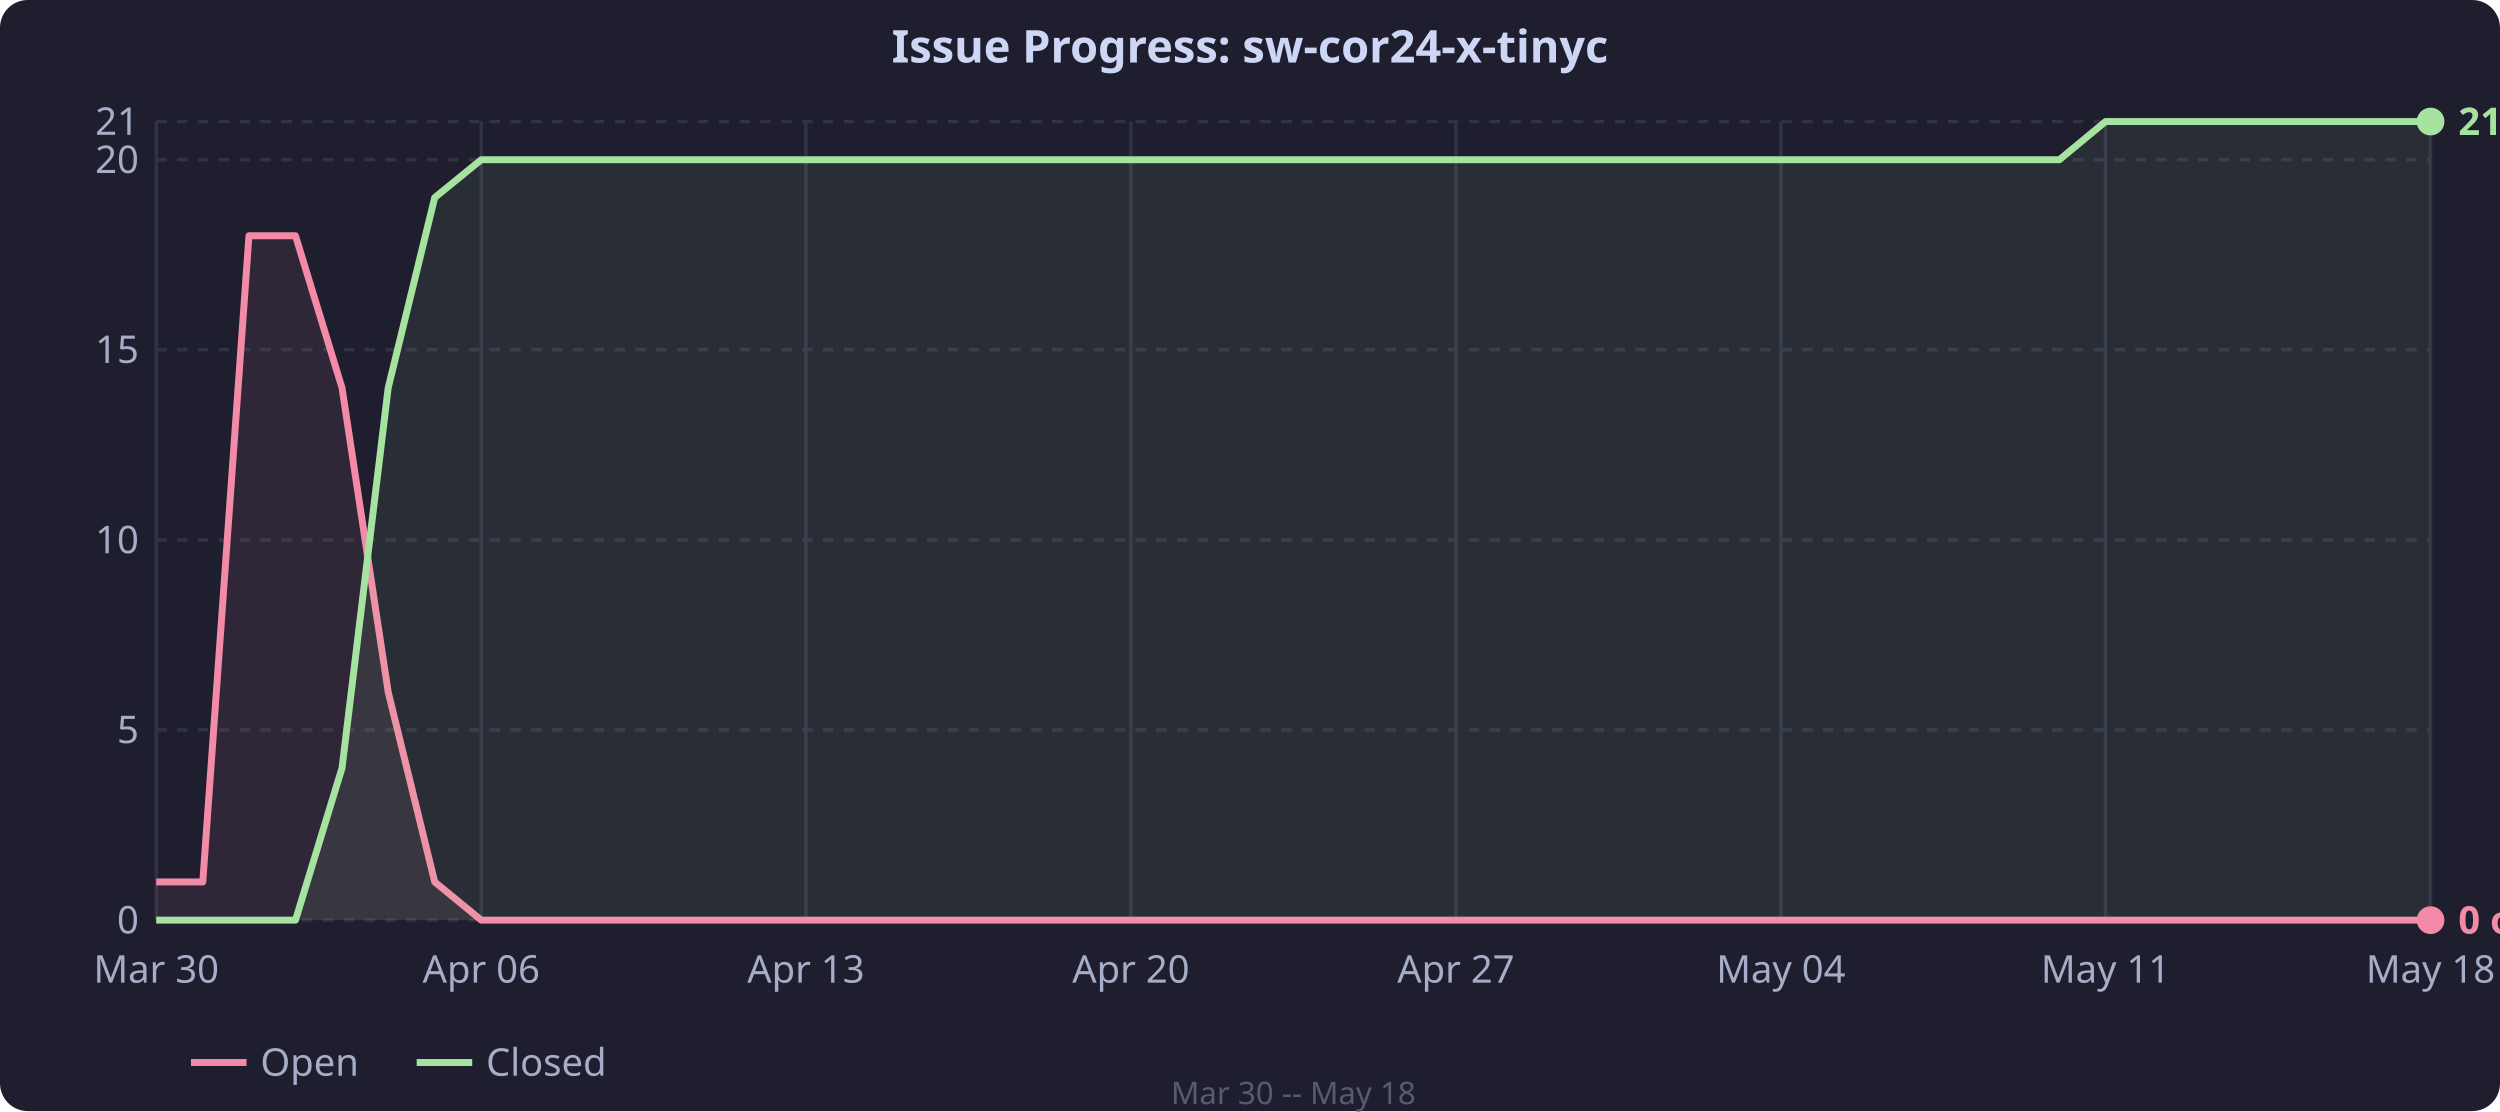
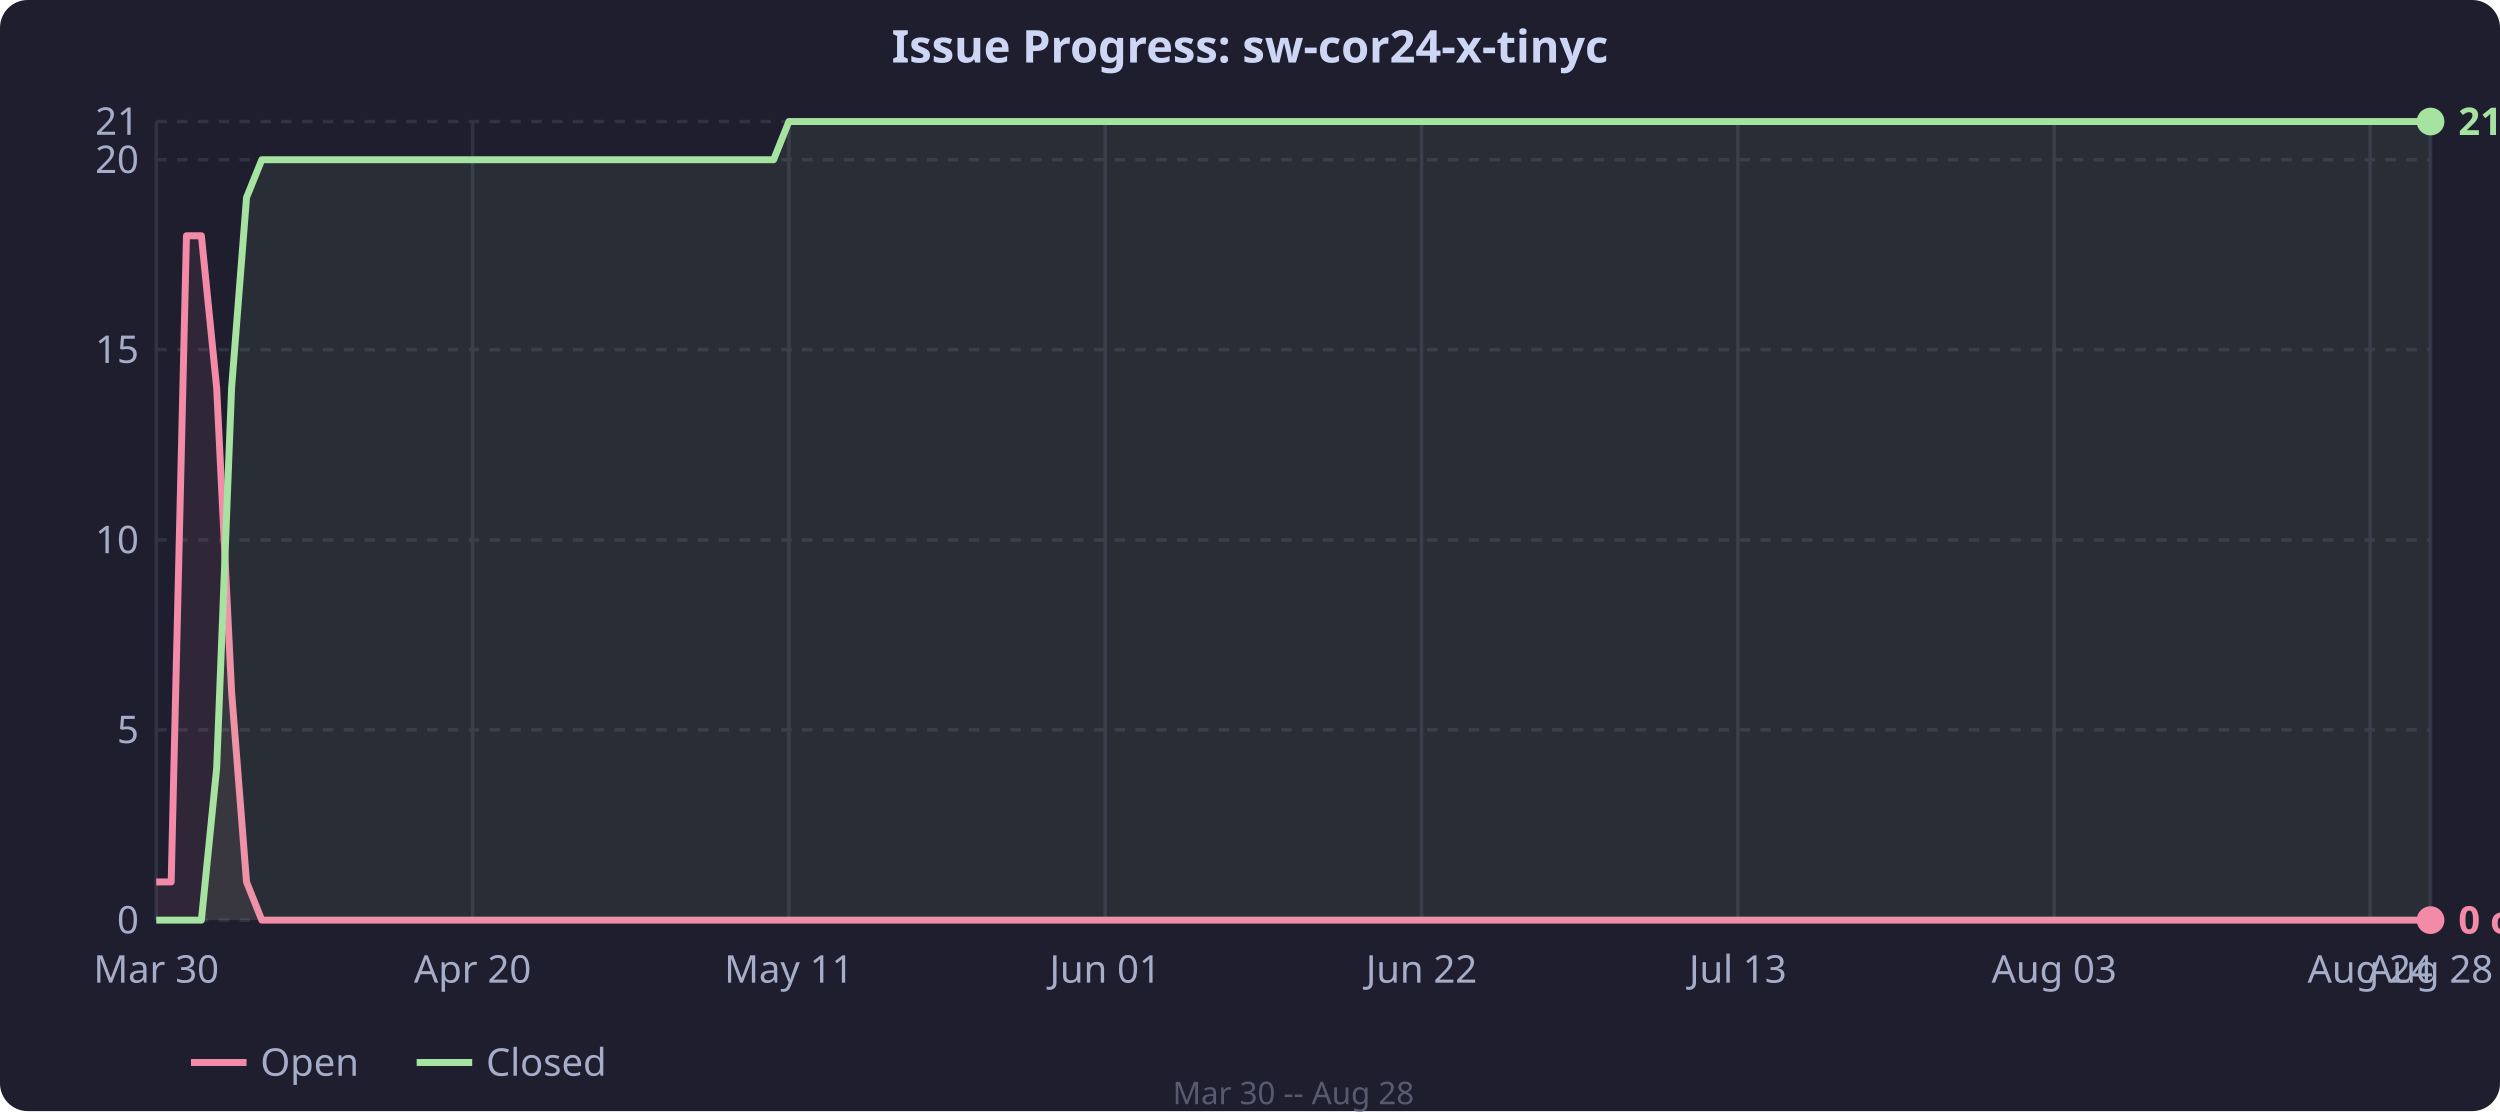
<svg xmlns="http://www.w3.org/2000/svg" viewBox="0 0 720 320" style="font-family: system-ui, sans-serif; font-size: 11px; color: #cdd6f4;">
  <rect width="720" height="320" fill="#1e1e2e" rx="8" />
  <line x1="45" y1="265.0" x2="700" y2="265.0" stroke="#313244" stroke-dasharray="3,3" />
  <text x="40" y="265.0" fill="#a6adc8" text-anchor="end" dominant-baseline="middle">0</text>
  <line x1="45" y1="210.2" x2="700" y2="210.2" stroke="#313244" stroke-dasharray="3,3" />
  <text x="40" y="210.2" fill="#a6adc8" text-anchor="end" dominant-baseline="middle">5</text>
  <line x1="45" y1="155.5" x2="700" y2="155.5" stroke="#313244" stroke-dasharray="3,3" />
  <text x="40" y="155.5" fill="#a6adc8" text-anchor="end" dominant-baseline="middle">10</text>
  <line x1="45" y1="100.7" x2="700" y2="100.7" stroke="#313244" stroke-dasharray="3,3" />
  <text x="40" y="100.7" fill="#a6adc8" text-anchor="end" dominant-baseline="middle">15</text>
  <line x1="45" y1="46.0" x2="700" y2="46.0" stroke="#313244" stroke-dasharray="3,3" />
  <text x="40" y="46.0" fill="#a6adc8" text-anchor="end" dominant-baseline="middle">20</text>
  <line x1="45" y1="35.0" x2="700" y2="35.0" stroke="#313244" stroke-dasharray="3,3" />
  <text x="40" y="35.0" fill="#a6adc8" text-anchor="end" dominant-baseline="middle">21</text>
  <text x="45.0" y="283" fill="#a6adc8" text-anchor="middle">Mar 30</text>
  <line x1="45.0" y1="35" x2="45.0" y2="265" stroke="#313244" />
-   <text x="138.6" y="283" fill="#a6adc8" text-anchor="middle">Apr 06</text>
-   <line x1="138.6" y1="35" x2="138.6" y2="265" stroke="#313244" />
-   <text x="232.1" y="283" fill="#a6adc8" text-anchor="middle">Apr 13</text>
-   <line x1="232.1" y1="35" x2="232.1" y2="265" stroke="#313244" />
-   <text x="325.7" y="283" fill="#a6adc8" text-anchor="middle">Apr 20</text>
-   <line x1="325.7" y1="35" x2="325.7" y2="265" stroke="#313244" />
-   <text x="419.3" y="283" fill="#a6adc8" text-anchor="middle">Apr 27</text>
-   <line x1="419.3" y1="35" x2="419.3" y2="265" stroke="#313244" />
-   <text x="512.9" y="283" fill="#a6adc8" text-anchor="middle">May 04</text>
-   <line x1="512.9" y1="35" x2="512.9" y2="265" stroke="#313244" />
-   <text x="606.4" y="283" fill="#a6adc8" text-anchor="middle">May 11</text>
-   <line x1="606.4" y1="35" x2="606.4" y2="265" stroke="#313244" />
-   <text x="700.0" y="283" fill="#a6adc8" text-anchor="middle">May 18</text>
+   <text x="136.1" y="283" fill="#a6adc8" text-anchor="middle">Apr 20</text>
+   <line x1="136.1" y1="35" x2="136.1" y2="265" stroke="#313244" />
+   <text x="227.2" y="283" fill="#a6adc8" text-anchor="middle">May 11</text>
+   <line x1="227.2" y1="35" x2="227.2" y2="265" stroke="#313244" />
+   <text x="318.3" y="283" fill="#a6adc8" text-anchor="middle">Jun 01</text>
+   <line x1="318.3" y1="35" x2="318.3" y2="265" stroke="#313244" />
+   <text x="409.4" y="283" fill="#a6adc8" text-anchor="middle">Jun 22</text>
+   <line x1="409.4" y1="35" x2="409.4" y2="265" stroke="#313244" />
+   <text x="500.5" y="283" fill="#a6adc8" text-anchor="middle">Jul 13</text>
+   <line x1="500.5" y1="35" x2="500.5" y2="265" stroke="#313244" />
+   <text x="591.6" y="283" fill="#a6adc8" text-anchor="middle">Aug 03</text>
+   <line x1="591.6" y1="35" x2="591.6" y2="265" stroke="#313244" />
+   <text x="682.6" y="283" fill="#a6adc8" text-anchor="middle">Aug 24</text>
+   <line x1="682.6" y1="35" x2="682.6" y2="265" stroke="#313244" />
+   <text x="700.0" y="283" fill="#a6adc8" text-anchor="middle">Aug 28</text>
  <line x1="700.0" y1="35" x2="700.0" y2="265" stroke="#313244" />
-   <polygon fill="rgba(243,139,168,0.08)" points="45.0,254.0 58.4,254.0 71.7,67.9 85.1,67.9 98.5,111.7 111.8,199.3 125.2,254.0 138.6,265.0 151.9,265.0 165.3,265.0 178.7,265.0 192.0,265.0 205.4,265.0 218.8,265.0 232.1,265.0 245.5,265.0 258.9,265.0 272.2,265.0 285.6,265.0 299.0,265.0 312.3,265.0 325.7,265.0 339.1,265.0 352.4,265.0 365.8,265.0 379.2,265.0 392.6,265.0 405.9,265.0 419.3,265.0 432.7,265.0 446.0,265.0 459.4,265.0 472.8,265.0 486.1,265.0 499.5,265.0 512.9,265.0 526.2,265.0 539.6,265.0 553.0,265.0 566.3,265.0 579.7,265.0 593.1,265.0 606.4,265.0 619.8,265.0 633.2,265.0 646.5,265.0 659.9,265.0 673.3,265.0 686.6,265.0 700.0,265.0 700.0,265.0 45.0,265.0" />
-   <polyline fill="none" stroke="#f38ba8" stroke-width="2" stroke-linejoin="round" points="45.0,254.0 58.4,254.0 71.7,67.9 85.1,67.9 98.5,111.7 111.8,199.3 125.2,254.0 138.6,265.0 151.9,265.0 165.3,265.0 178.7,265.0 192.0,265.0 205.4,265.0 218.8,265.0 232.1,265.0 245.5,265.0 258.9,265.0 272.2,265.0 285.6,265.0 299.0,265.0 312.3,265.0 325.7,265.0 339.1,265.0 352.4,265.0 365.8,265.0 379.2,265.0 392.6,265.0 405.9,265.0 419.3,265.0 432.7,265.0 446.0,265.0 459.4,265.0 472.8,265.0 486.1,265.0 499.5,265.0 512.9,265.0 526.2,265.0 539.6,265.0 553.0,265.0 566.3,265.0 579.7,265.0 593.1,265.0 606.4,265.0 619.8,265.0 633.2,265.0 646.5,265.0 659.9,265.0 673.3,265.0 686.6,265.0 700.0,265.0" />
-   <polygon fill="rgba(166,227,161,0.08)" points="45.0,265.0 58.4,265.0 71.7,265.0 85.1,265.0 98.5,221.2 111.8,111.7 125.2,56.9 138.6,46.0 151.9,46.0 165.3,46.0 178.7,46.0 192.0,46.0 205.4,46.0 218.8,46.0 232.1,46.0 245.5,46.0 258.9,46.0 272.2,46.0 285.6,46.0 299.0,46.0 312.3,46.0 325.7,46.0 339.1,46.0 352.4,46.0 365.8,46.0 379.2,46.0 392.6,46.0 405.9,46.0 419.3,46.0 432.7,46.0 446.0,46.0 459.4,46.0 472.8,46.0 486.1,46.0 499.5,46.0 512.9,46.0 526.2,46.0 539.6,46.0 553.0,46.0 566.3,46.0 579.7,46.0 593.1,46.0 606.4,35.0 619.8,35.0 633.2,35.0 646.5,35.0 659.9,35.0 673.3,35.0 686.6,35.0 700.0,35.0 700.0,265.0 45.0,265.0" />
-   <polyline fill="none" stroke="#a6e3a1" stroke-width="2" stroke-linejoin="round" points="45.0,265.0 58.4,265.0 71.7,265.0 85.1,265.0 98.5,221.2 111.8,111.7 125.2,56.9 138.6,46.0 151.9,46.0 165.3,46.0 178.7,46.0 192.0,46.0 205.4,46.0 218.8,46.0 232.1,46.0 245.5,46.0 258.9,46.0 272.2,46.0 285.6,46.0 299.0,46.0 312.3,46.0 325.7,46.0 339.1,46.0 352.4,46.0 365.8,46.0 379.2,46.0 392.6,46.0 405.9,46.0 419.3,46.0 432.7,46.0 446.0,46.0 459.4,46.0 472.8,46.0 486.1,46.0 499.5,46.0 512.9,46.0 526.2,46.0 539.6,46.0 553.0,46.0 566.3,46.0 579.7,46.0 593.1,46.0 606.4,35.0 619.8,35.0 633.2,35.0 646.5,35.0 659.9,35.0 673.3,35.0 686.6,35.0 700.0,35.0" />
+   <polygon fill="rgba(243,139,168,0.08)" points="45.0,254.0 49.3,254.0 53.7,67.9 58.0,67.9 62.4,111.7 66.7,199.3 71.0,254.0 75.4,265.0 79.7,265.0 84.0,265.0 88.4,265.0 92.7,265.0 97.1,265.0 101.4,265.0 105.7,265.0 110.1,265.0 114.4,265.0 118.7,265.0 123.1,265.0 127.4,265.0 131.8,265.0 136.1,265.0 140.4,265.0 144.8,265.0 149.1,265.0 153.4,265.0 157.8,265.0 162.1,265.0 166.5,265.0 170.8,265.0 175.1,265.0 179.5,265.0 183.8,265.0 188.1,265.0 192.5,265.0 196.8,265.0 201.2,265.0 205.5,265.0 209.8,265.0 214.2,265.0 218.5,265.0 222.8,265.0 227.2,265.0 231.5,265.0 235.9,265.0 240.2,265.0 244.5,265.0 248.9,265.0 253.2,265.0 257.5,265.0 261.9,265.0 266.2,265.0 270.6,265.0 274.9,265.0 279.2,265.0 283.6,265.0 287.9,265.0 292.3,265.0 296.6,265.0 300.9,265.0 305.3,265.0 309.6,265.0 313.9,265.0 318.3,265.0 322.6,265.0 327.0,265.0 331.3,265.0 335.6,265.0 340.0,265.0 344.3,265.0 348.6,265.0 353.0,265.0 357.3,265.0 361.7,265.0 366.0,265.0 370.3,265.0 374.7,265.0 379.0,265.0 383.3,265.0 387.7,265.0 392.0,265.0 396.4,265.0 400.7,265.0 405.0,265.0 409.4,265.0 413.7,265.0 418.0,265.0 422.4,265.0 426.7,265.0 431.1,265.0 435.4,265.0 439.7,265.0 444.1,265.0 448.4,265.0 452.7,265.0 457.1,265.0 461.4,265.0 465.8,265.0 470.1,265.0 474.4,265.0 478.8,265.0 483.1,265.0 487.5,265.0 491.8,265.0 496.1,265.0 500.5,265.0 504.8,265.0 509.1,265.0 513.5,265.0 517.8,265.0 522.2,265.0 526.5,265.0 530.8,265.0 535.2,265.0 539.5,265.0 543.8,265.0 548.2,265.0 552.5,265.0 556.9,265.0 561.2,265.0 565.5,265.0 569.9,265.0 574.2,265.0 578.5,265.0 582.9,265.0 587.2,265.0 591.6,265.0 595.9,265.0 600.2,265.0 604.6,265.0 608.9,265.0 613.2,265.0 617.6,265.0 621.9,265.0 626.3,265.0 630.6,265.0 634.9,265.0 639.3,265.0 643.6,265.0 647.9,265.0 652.3,265.0 656.6,265.0 661.0,265.0 665.3,265.0 669.6,265.0 674.0,265.0 678.3,265.0 682.6,265.0 687.0,265.0 691.3,265.0 695.7,265.0 700.0,265.0 700.0,265.0 45.0,265.0" />
+   <polyline fill="none" stroke="#f38ba8" stroke-width="2" stroke-linejoin="round" points="45.0,254.0 49.3,254.0 53.7,67.9 58.0,67.9 62.4,111.7 66.7,199.3 71.0,254.0 75.4,265.0 79.7,265.0 84.0,265.0 88.4,265.0 92.7,265.0 97.1,265.0 101.4,265.0 105.7,265.0 110.1,265.0 114.4,265.0 118.7,265.0 123.1,265.0 127.4,265.0 131.8,265.0 136.1,265.0 140.4,265.0 144.8,265.0 149.1,265.0 153.4,265.0 157.8,265.0 162.1,265.0 166.5,265.0 170.8,265.0 175.1,265.0 179.5,265.0 183.8,265.0 188.1,265.0 192.5,265.0 196.8,265.0 201.2,265.0 205.5,265.0 209.8,265.0 214.2,265.0 218.5,265.0 222.8,265.0 227.2,265.0 231.5,265.0 235.9,265.0 240.2,265.0 244.5,265.0 248.9,265.0 253.2,265.0 257.5,265.0 261.9,265.0 266.2,265.0 270.6,265.0 274.9,265.0 279.2,265.0 283.6,265.0 287.9,265.0 292.3,265.0 296.6,265.0 300.9,265.0 305.3,265.0 309.6,265.0 313.9,265.0 318.3,265.0 322.6,265.0 327.0,265.0 331.3,265.0 335.6,265.0 340.0,265.0 344.3,265.0 348.6,265.0 353.0,265.0 357.3,265.0 361.7,265.0 366.0,265.0 370.3,265.0 374.7,265.0 379.0,265.0 383.3,265.0 387.7,265.0 392.0,265.0 396.4,265.0 400.7,265.0 405.0,265.0 409.4,265.0 413.7,265.0 418.0,265.0 422.4,265.0 426.7,265.0 431.1,265.0 435.4,265.0 439.7,265.0 444.1,265.0 448.4,265.0 452.7,265.0 457.1,265.0 461.4,265.0 465.8,265.0 470.1,265.0 474.4,265.0 478.8,265.0 483.1,265.0 487.5,265.0 491.8,265.0 496.1,265.0 500.5,265.0 504.8,265.0 509.1,265.0 513.5,265.0 517.8,265.0 522.2,265.0 526.5,265.0 530.8,265.0 535.2,265.0 539.5,265.0 543.8,265.0 548.2,265.0 552.5,265.0 556.9,265.0 561.2,265.0 565.5,265.0 569.9,265.0 574.2,265.0 578.5,265.0 582.9,265.0 587.2,265.0 591.6,265.0 595.9,265.0 600.2,265.0 604.6,265.0 608.9,265.0 613.2,265.0 617.6,265.0 621.9,265.0 626.3,265.0 630.6,265.0 634.9,265.0 639.3,265.0 643.6,265.0 647.9,265.0 652.3,265.0 656.6,265.0 661.0,265.0 665.3,265.0 669.6,265.0 674.0,265.0 678.3,265.0 682.6,265.0 687.0,265.0 691.3,265.0 695.7,265.0 700.0,265.0" />
+   <polygon fill="rgba(166,227,161,0.08)" points="45.0,265.0 49.3,265.0 53.7,265.0 58.0,265.0 62.4,221.2 66.7,111.7 71.0,56.9 75.4,46.0 79.7,46.0 84.0,46.0 88.4,46.0 92.7,46.0 97.1,46.0 101.4,46.0 105.7,46.0 110.1,46.0 114.4,46.0 118.7,46.0 123.1,46.0 127.4,46.0 131.8,46.0 136.1,46.0 140.4,46.0 144.8,46.0 149.1,46.0 153.4,46.0 157.8,46.0 162.1,46.0 166.5,46.0 170.8,46.0 175.1,46.0 179.5,46.0 183.8,46.0 188.1,46.0 192.5,46.0 196.8,46.0 201.2,46.0 205.5,46.0 209.8,46.0 214.2,46.0 218.5,46.0 222.8,46.0 227.2,35.0 231.5,35.0 235.9,35.0 240.2,35.0 244.5,35.0 248.9,35.0 253.2,35.0 257.5,35.0 261.9,35.0 266.2,35.0 270.6,35.0 274.9,35.0 279.2,35.0 283.6,35.0 287.9,35.0 292.3,35.0 296.6,35.0 300.9,35.0 305.3,35.0 309.6,35.0 313.9,35.0 318.3,35.0 322.6,35.0 327.0,35.0 331.3,35.0 335.6,35.0 340.0,35.0 344.3,35.0 348.6,35.0 353.0,35.0 357.3,35.0 361.7,35.0 366.0,35.0 370.3,35.0 374.7,35.0 379.0,35.0 383.3,35.0 387.7,35.0 392.0,35.0 396.4,35.0 400.7,35.0 405.0,35.0 409.4,35.0 413.7,35.0 418.0,35.0 422.4,35.0 426.7,35.0 431.1,35.0 435.4,35.0 439.7,35.0 444.1,35.0 448.4,35.0 452.7,35.0 457.1,35.0 461.4,35.0 465.8,35.0 470.1,35.0 474.4,35.0 478.8,35.0 483.1,35.0 487.5,35.0 491.8,35.0 496.1,35.0 500.5,35.0 504.8,35.0 509.1,35.0 513.5,35.0 517.8,35.0 522.2,35.0 526.5,35.0 530.8,35.0 535.2,35.0 539.5,35.0 543.8,35.0 548.2,35.0 552.5,35.0 556.9,35.0 561.2,35.0 565.5,35.0 569.9,35.0 574.2,35.0 578.5,35.0 582.9,35.0 587.2,35.0 591.6,35.0 595.9,35.0 600.2,35.0 604.6,35.0 608.9,35.0 613.2,35.0 617.6,35.0 621.9,35.0 626.3,35.0 630.6,35.0 634.9,35.0 639.3,35.0 643.6,35.0 647.9,35.0 652.3,35.0 656.6,35.0 661.0,35.0 665.3,35.0 669.6,35.0 674.0,35.0 678.3,35.0 682.6,35.0 687.0,35.0 691.3,35.0 695.7,35.0 700.0,35.0 700.0,265.0 45.0,265.0" />
+   <polyline fill="none" stroke="#a6e3a1" stroke-width="2" stroke-linejoin="round" points="45.0,265.0 49.3,265.0 53.7,265.0 58.0,265.0 62.4,221.2 66.7,111.7 71.0,56.9 75.4,46.0 79.7,46.0 84.0,46.0 88.4,46.0 92.7,46.0 97.1,46.0 101.4,46.0 105.7,46.0 110.1,46.0 114.4,46.0 118.7,46.0 123.1,46.0 127.4,46.0 131.8,46.0 136.1,46.0 140.4,46.0 144.8,46.0 149.1,46.0 153.4,46.0 157.8,46.0 162.1,46.0 166.5,46.0 170.8,46.0 175.1,46.0 179.5,46.0 183.8,46.0 188.1,46.0 192.5,46.0 196.8,46.0 201.2,46.0 205.5,46.0 209.8,46.0 214.2,46.0 218.5,46.0 222.8,46.0 227.2,35.0 231.5,35.0 235.9,35.0 240.2,35.0 244.5,35.0 248.9,35.0 253.2,35.0 257.5,35.0 261.9,35.0 266.2,35.0 270.6,35.0 274.9,35.0 279.2,35.0 283.6,35.0 287.9,35.0 292.3,35.0 296.6,35.0 300.9,35.0 305.3,35.0 309.6,35.0 313.9,35.0 318.3,35.0 322.6,35.0 327.0,35.0 331.3,35.0 335.6,35.0 340.0,35.0 344.3,35.0 348.6,35.0 353.0,35.0 357.3,35.0 361.7,35.0 366.0,35.0 370.3,35.0 374.7,35.0 379.0,35.0 383.3,35.0 387.7,35.0 392.0,35.0 396.4,35.0 400.7,35.0 405.0,35.0 409.4,35.0 413.7,35.0 418.0,35.0 422.4,35.0 426.7,35.0 431.1,35.0 435.4,35.0 439.7,35.0 444.1,35.0 448.4,35.0 452.7,35.0 457.1,35.0 461.4,35.0 465.8,35.0 470.1,35.0 474.4,35.0 478.8,35.0 483.1,35.0 487.5,35.0 491.8,35.0 496.1,35.0 500.5,35.0 504.8,35.0 509.1,35.0 513.5,35.0 517.8,35.0 522.2,35.0 526.5,35.0 530.8,35.0 535.2,35.0 539.5,35.0 543.8,35.0 548.2,35.0 552.5,35.0 556.9,35.0 561.2,35.0 565.5,35.0 569.9,35.0 574.2,35.0 578.5,35.0 582.9,35.0 587.2,35.0 591.6,35.0 595.9,35.0 600.2,35.0 604.6,35.0 608.9,35.0 613.2,35.0 617.6,35.0 621.9,35.0 626.3,35.0 630.6,35.0 634.9,35.0 639.3,35.0 643.6,35.0 647.9,35.0 652.3,35.0 656.6,35.0 661.0,35.0 665.3,35.0 669.6,35.0 674.0,35.0 678.3,35.0 682.6,35.0 687.0,35.0 691.3,35.0 695.7,35.0 700.0,35.0" />
  <circle cx="700.0" cy="265.0" r="4" fill="#f38ba8" />
  <circle cx="700.0" cy="35.0" r="4" fill="#a6e3a1" />
  <text x="708.0" y="265.0" fill="#f38ba8" text-anchor="start" dominant-baseline="middle" font-size="11px" font-weight="600">0 open</text>
  <text x="708.0" y="35.0" fill="#a6e3a1" text-anchor="start" dominant-baseline="middle" font-size="11px" font-weight="600">21 closed</text>
  <text x="360" y="18" fill="#cdd6f4" text-anchor="middle" font-size="13px" font-weight="600">Issue Progress: sw-cor24-x-tinyc</text>
  <line x1="55" y1="306" x2="71" y2="306" stroke="#f38ba8" stroke-width="2" />
  <text x="75" y="306" fill="#a6adc8" dominant-baseline="middle">Open</text>
  <line x1="120" y1="306" x2="136" y2="306" stroke="#a6e3a1" stroke-width="2" />
  <text x="140" y="306" fill="#a6adc8" dominant-baseline="middle">Closed</text>
-   <text x="372.5" y="318" fill="#585b70" text-anchor="middle" font-size="9px">Mar 30 -- May 18</text>
+   <text x="372.5" y="318" fill="#585b70" text-anchor="middle" font-size="9px">Mar 30 -- Aug 28</text>
</svg>
